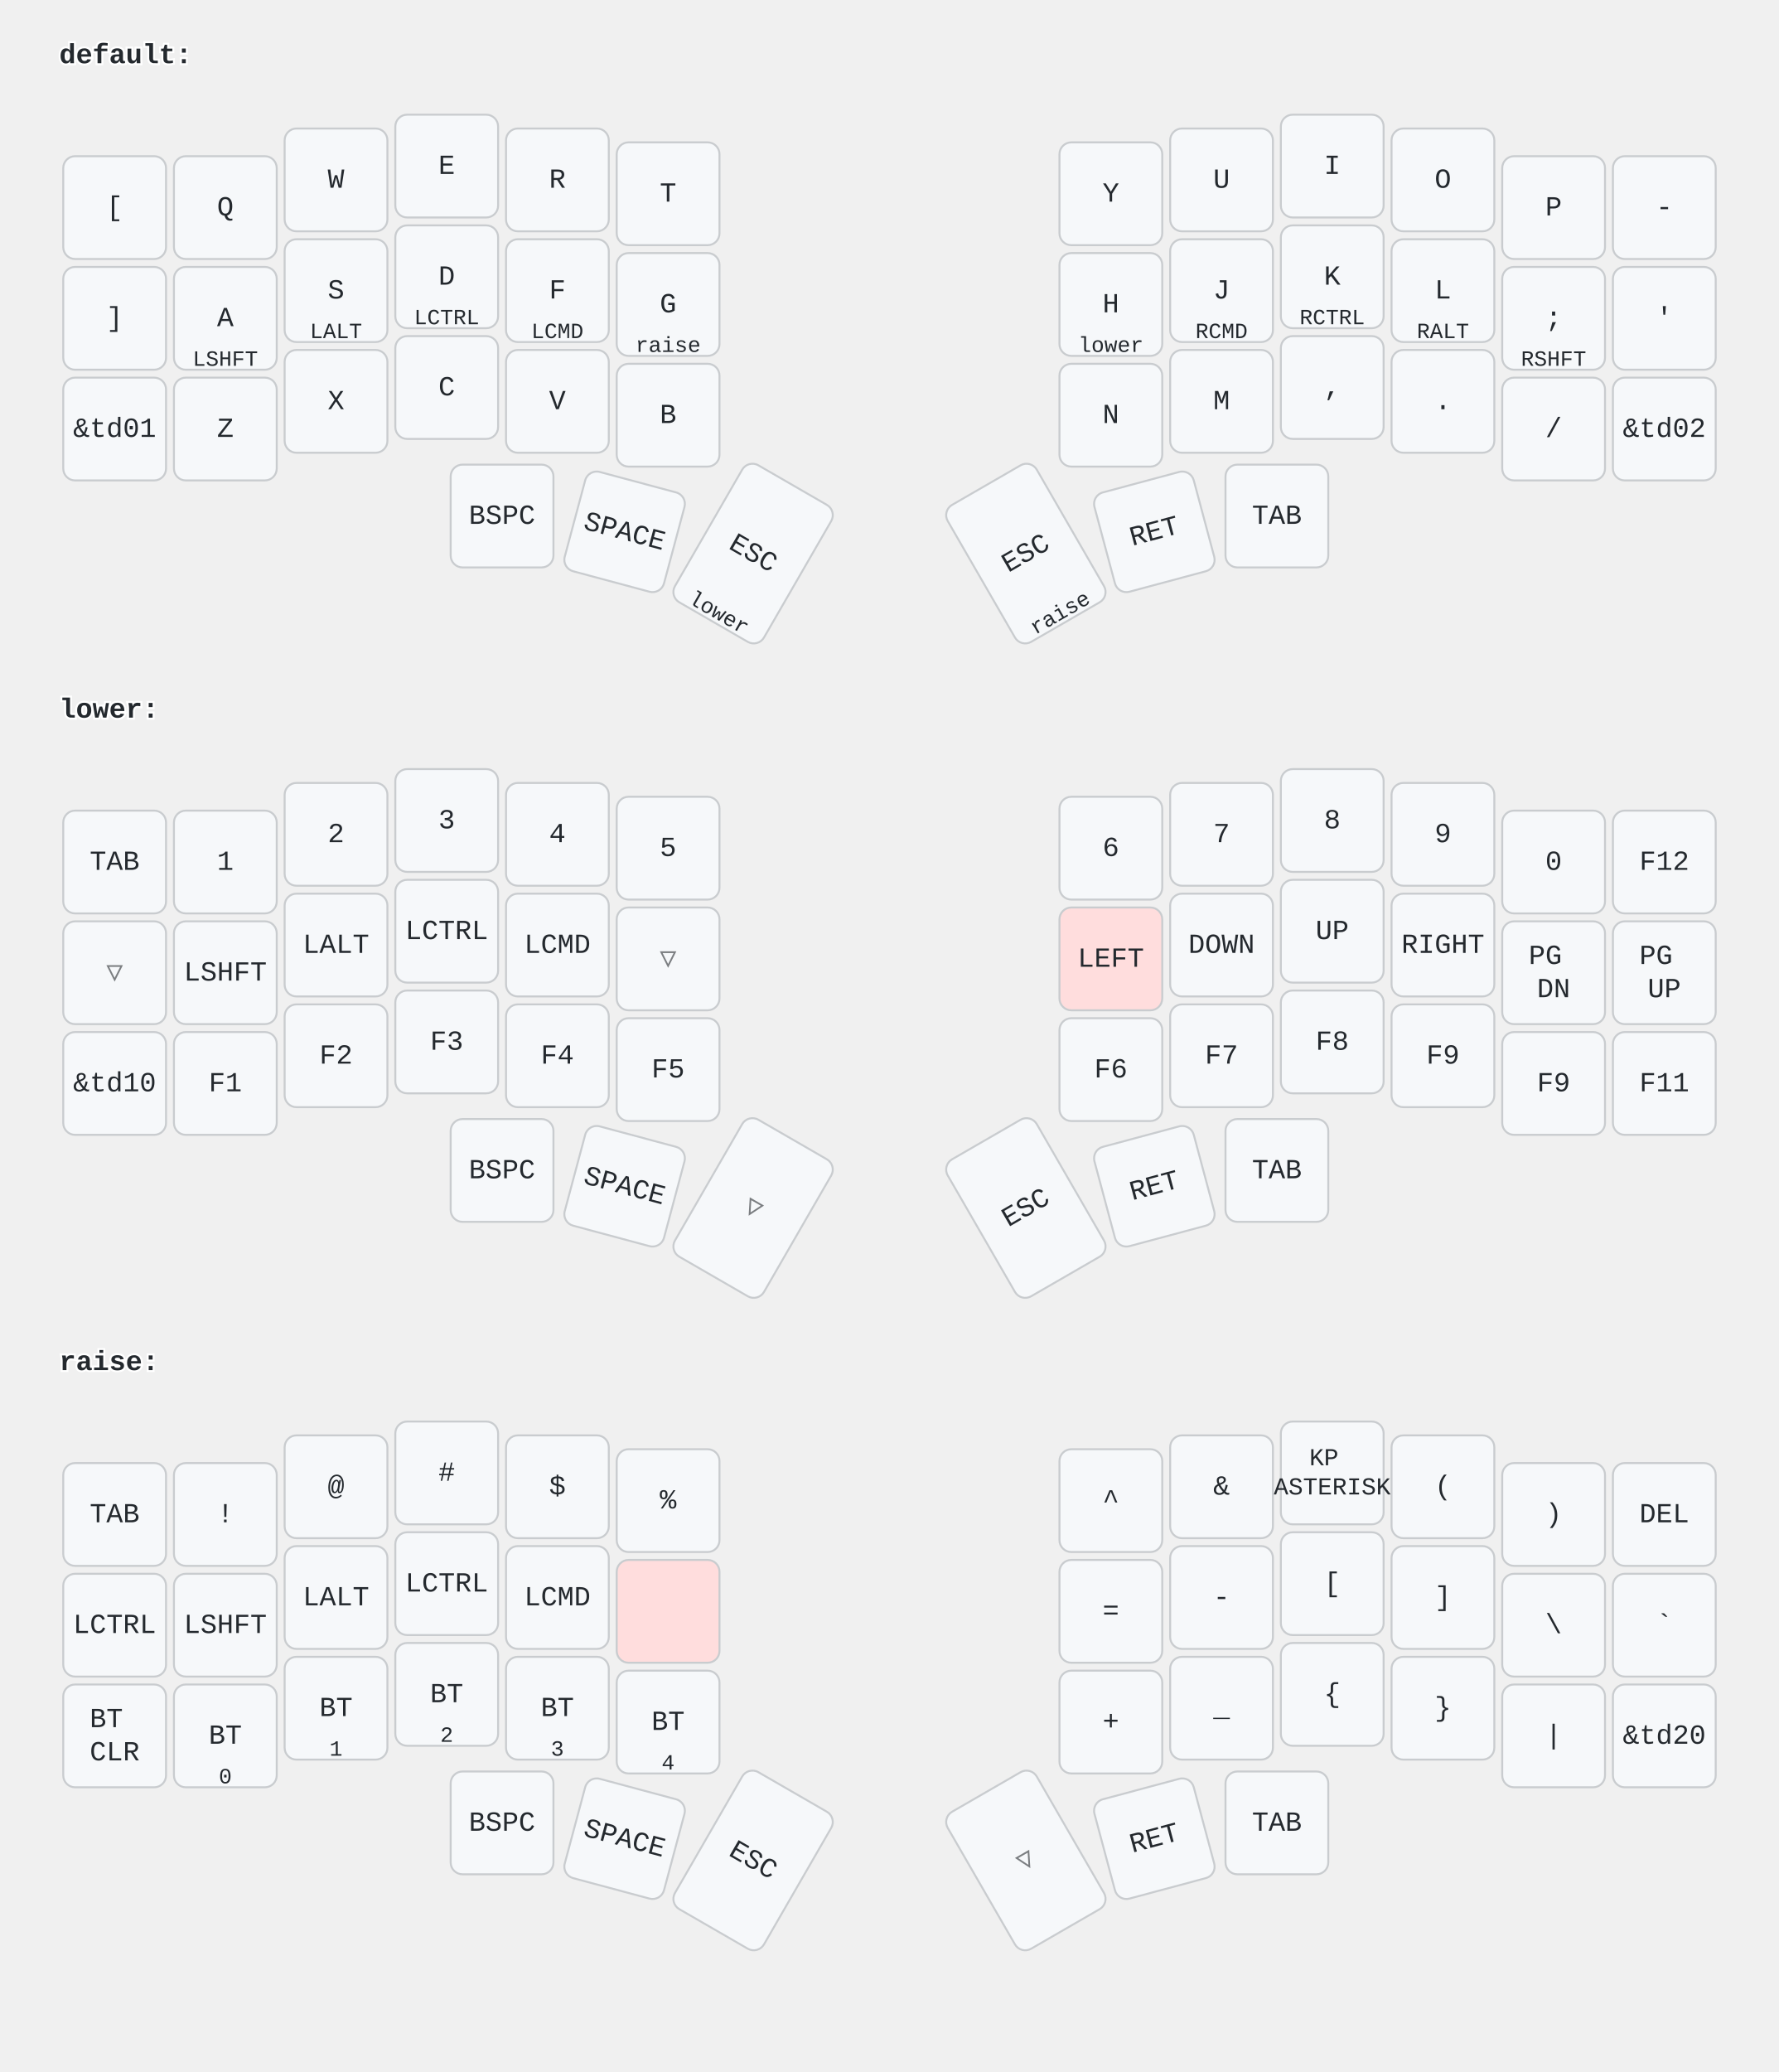
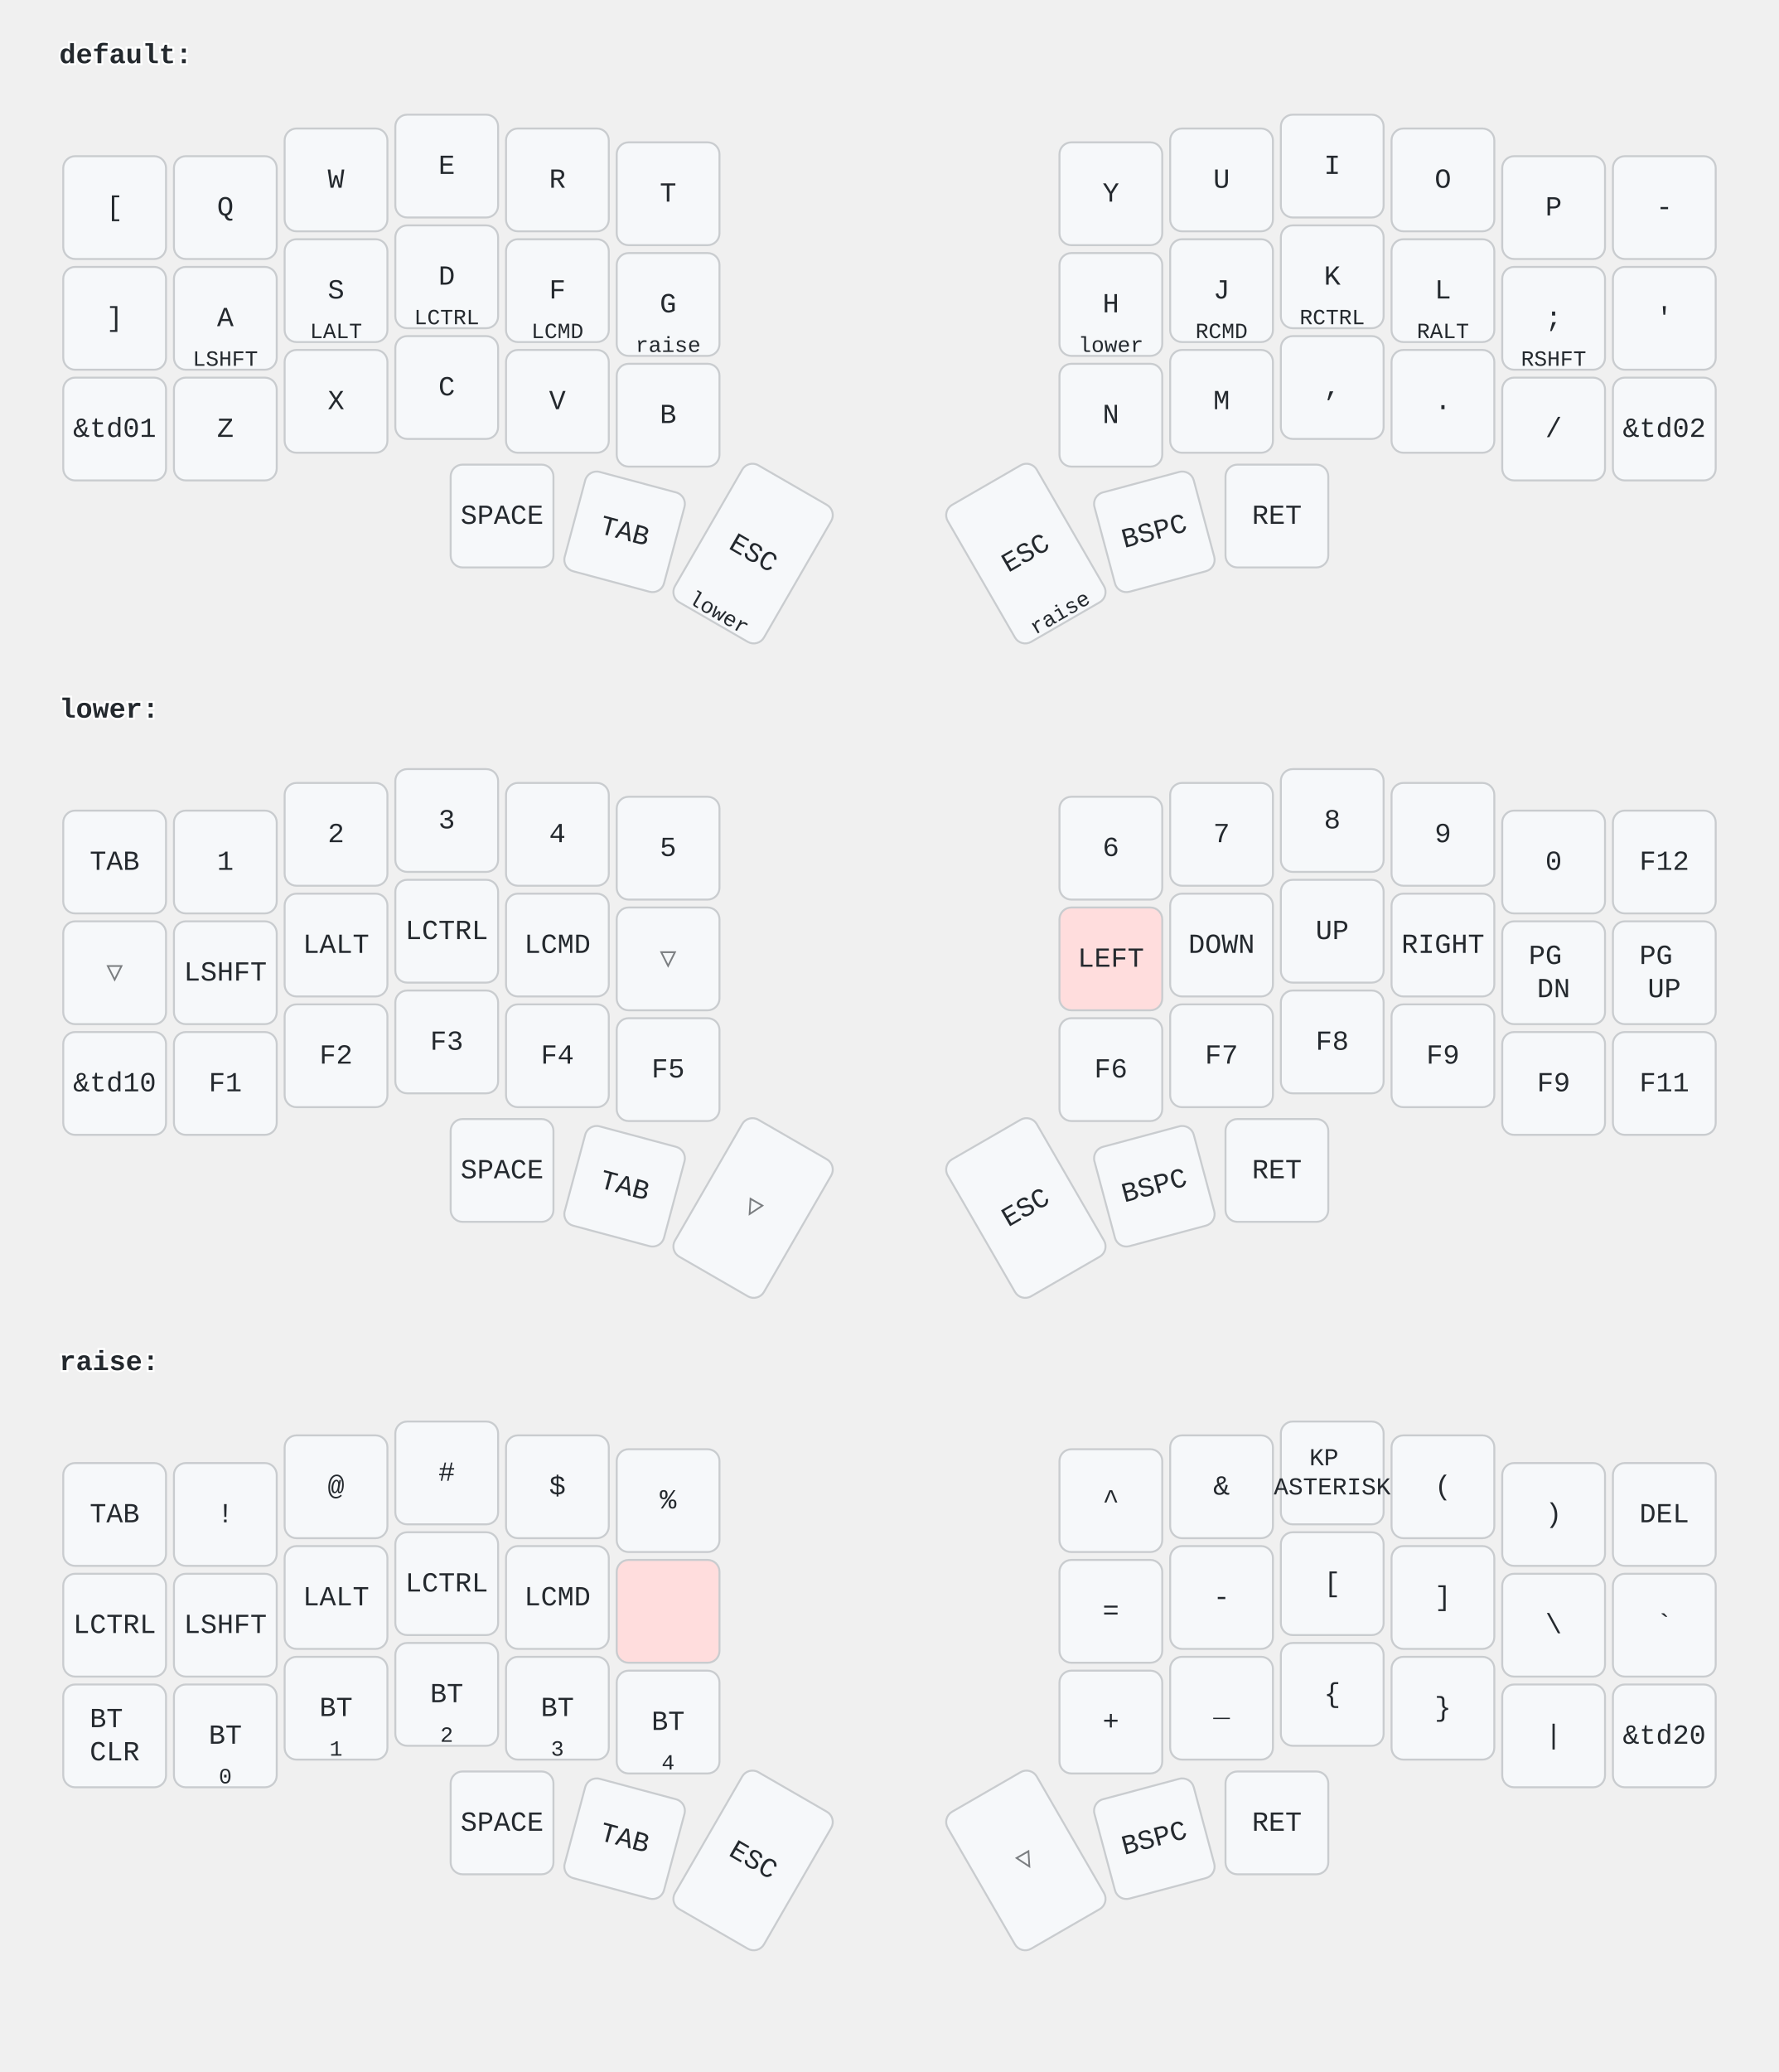
<svg xmlns="http://www.w3.org/2000/svg" width="900" height="1048" viewBox="0 0 900 1048" class="keymap">
  <style>/* inherit to force styles through use tags */
svg path {
    fill: inherit;
}

/* font and background color specifications */
svg.keymap {
    font-family: SFMono-Regular,Consolas,Liberation Mono,Menlo,monospace;
    font-size: 14px;
    font-kerning: normal;
    text-rendering: optimizeLegibility;
    fill: #24292e;
}

/* default key styling */
rect.key {
    fill: #f6f8fa;
    stroke: #c9cccf;
    stroke-width: 1;
}

/* default key side styling, only used is draw_key_sides is set */
rect.side {
    filter: brightness(90%);
}

/* color accent for combo boxes */
rect.combo, rect.combo-separate {
    fill: #cdf;
}

/* color accent for held keys */
rect.held, rect.combo.held {
    fill: #fdd;
}

/* color accent for ghost (optional) keys */
rect.ghost, rect.combo.ghost {
    stroke-dasharray: 4, 4;
    stroke-width: 2;
}

text {
    text-anchor: middle;
    dominant-baseline: middle;
}

/* styling for layer labels */
text.label {
    font-weight: bold;
    text-anchor: start;
    stroke: white;
    stroke-width: 2;
    paint-order: stroke;
}

/* styling for combo tap, and key hold/shifted label text */
text.combo, text.hold, text.shifted {
    font-size: 11px;
}

text.hold {
    text-anchor: middle;
    dominant-baseline: auto;
}

text.shifted {
    text-anchor: middle;
    dominant-baseline: hanging;
}

/* styling for hold/shifted label text in combo box */
text.combo.hold, text.combo.shifted {
    font-size: 8px;
}

/* lighter symbol for transparent keys */
text.trans {
    fill: #7b7e81;
}

/* styling for combo dendrons */
path.combo {
    stroke-width: 1;
    stroke: gray;
    fill: none;
}

/* Start Tabler Icons Cleanup */
/* cannot use height/width with glyphs */
.icon-tabler &gt; path {
    fill: inherit;
    stroke: inherit;
    stroke-width: 2;
}
/* hide tabler's default box */
.icon-tabler &gt; path[stroke="none"][fill="none"] {
    visibility: hidden;
}
/* End Tabler Icons Cleanup */
</style>
  <g transform="translate(30, 0)" class="layer-default">
    <text x="0" y="28" class="label">default:</text>
    <g transform="translate(0, 56)">
      <g transform="translate(28, 49)" class="key keypos-0">
        <rect rx="6" ry="6" x="-26" y="-26" width="52" height="52" class="key" />
        <text x="0" y="0" class="key tap">[</text>
      </g>
      <g transform="translate(84, 49)" class="key keypos-1">
        <rect rx="6" ry="6" x="-26" y="-26" width="52" height="52" class="key" />
        <text x="0" y="0" class="key tap">Q</text>
      </g>
      <g transform="translate(140, 35)" class="key keypos-2">
        <rect rx="6" ry="6" x="-26" y="-26" width="52" height="52" class="key" />
        <text x="0" y="0" class="key tap">W</text>
      </g>
      <g transform="translate(196, 28)" class="key keypos-3">
        <rect rx="6" ry="6" x="-26" y="-26" width="52" height="52" class="key" />
        <text x="0" y="0" class="key tap">E</text>
      </g>
      <g transform="translate(252, 35)" class="key keypos-4">
        <rect rx="6" ry="6" x="-26" y="-26" width="52" height="52" class="key" />
        <text x="0" y="0" class="key tap">R</text>
      </g>
      <g transform="translate(308, 42)" class="key keypos-5">
        <rect rx="6" ry="6" x="-26" y="-26" width="52" height="52" class="key" />
        <text x="0" y="0" class="key tap">T</text>
      </g>
      <g transform="translate(532, 42)" class="key keypos-6">
        <rect rx="6" ry="6" x="-26" y="-26" width="52" height="52" class="key" />
        <text x="0" y="0" class="key tap">Y</text>
      </g>
      <g transform="translate(588, 35)" class="key keypos-7">
        <rect rx="6" ry="6" x="-26" y="-26" width="52" height="52" class="key" />
        <text x="0" y="0" class="key tap">U</text>
      </g>
      <g transform="translate(644, 28)" class="key keypos-8">
        <rect rx="6" ry="6" x="-26" y="-26" width="52" height="52" class="key" />
        <text x="0" y="0" class="key tap">I</text>
      </g>
      <g transform="translate(700, 35)" class="key keypos-9">
        <rect rx="6" ry="6" x="-26" y="-26" width="52" height="52" class="key" />
        <text x="0" y="0" class="key tap">O</text>
      </g>
      <g transform="translate(756, 49)" class="key keypos-10">
        <rect rx="6" ry="6" x="-26" y="-26" width="52" height="52" class="key" />
        <text x="0" y="0" class="key tap">P</text>
      </g>
      <g transform="translate(812, 49)" class="key keypos-11">
        <rect rx="6" ry="6" x="-26" y="-26" width="52" height="52" class="key" />
        <text x="0" y="0" class="key tap">-</text>
      </g>
      <g transform="translate(28, 105)" class="key keypos-12">
        <rect rx="6" ry="6" x="-26" y="-26" width="52" height="52" class="key" />
        <text x="0" y="0" class="key tap">]</text>
      </g>
      <g transform="translate(84, 105)" class="key keypos-13">
        <rect rx="6" ry="6" x="-26" y="-26" width="52" height="52" class="key" />
        <text x="0" y="0" class="key tap">A</text>
        <text x="0" y="24" class="key hold">LSHFT</text>
      </g>
      <g transform="translate(140, 91)" class="key keypos-14">
        <rect rx="6" ry="6" x="-26" y="-26" width="52" height="52" class="key" />
        <text x="0" y="0" class="key tap">S</text>
        <text x="0" y="24" class="key hold">LALT</text>
      </g>
      <g transform="translate(196, 84)" class="key keypos-15">
        <rect rx="6" ry="6" x="-26" y="-26" width="52" height="52" class="key" />
        <text x="0" y="0" class="key tap">D</text>
        <text x="0" y="24" class="key hold">LCTRL</text>
      </g>
      <g transform="translate(252, 91)" class="key keypos-16">
        <rect rx="6" ry="6" x="-26" y="-26" width="52" height="52" class="key" />
        <text x="0" y="0" class="key tap">F</text>
        <text x="0" y="24" class="key hold">LCMD</text>
      </g>
      <g transform="translate(308, 98)" class="key keypos-17">
        <rect rx="6" ry="6" x="-26" y="-26" width="52" height="52" class="key" />
        <text x="0" y="0" class="key tap">G</text>
        <text x="0" y="24" class="key hold">raise</text>
      </g>
      <g transform="translate(532, 98)" class="key keypos-18">
        <rect rx="6" ry="6" x="-26" y="-26" width="52" height="52" class="key" />
        <text x="0" y="0" class="key tap">H</text>
        <text x="0" y="24" class="key hold">lower</text>
      </g>
      <g transform="translate(588, 91)" class="key keypos-19">
        <rect rx="6" ry="6" x="-26" y="-26" width="52" height="52" class="key" />
        <text x="0" y="0" class="key tap">J</text>
        <text x="0" y="24" class="key hold">RCMD</text>
      </g>
      <g transform="translate(644, 84)" class="key keypos-20">
        <rect rx="6" ry="6" x="-26" y="-26" width="52" height="52" class="key" />
        <text x="0" y="0" class="key tap">K</text>
        <text x="0" y="24" class="key hold">RCTRL</text>
      </g>
      <g transform="translate(700, 91)" class="key keypos-21">
        <rect rx="6" ry="6" x="-26" y="-26" width="52" height="52" class="key" />
        <text x="0" y="0" class="key tap">L</text>
        <text x="0" y="24" class="key hold">RALT</text>
      </g>
      <g transform="translate(756, 105)" class="key keypos-22">
        <rect rx="6" ry="6" x="-26" y="-26" width="52" height="52" class="key" />
        <text x="0" y="0" class="key tap">;</text>
        <text x="0" y="24" class="key hold">RSHFT</text>
      </g>
      <g transform="translate(812, 105)" class="key keypos-23">
        <rect rx="6" ry="6" x="-26" y="-26" width="52" height="52" class="key" />
        <text x="0" y="0" class="key tap">'</text>
      </g>
      <g transform="translate(28, 161)" class="key keypos-24">
        <rect rx="6" ry="6" x="-26" y="-26" width="52" height="52" class="key" />
        <text x="0" y="0" class="key tap">&amp;td01</text>
      </g>
      <g transform="translate(84, 161)" class="key keypos-25">
        <rect rx="6" ry="6" x="-26" y="-26" width="52" height="52" class="key" />
        <text x="0" y="0" class="key tap">Z</text>
      </g>
      <g transform="translate(140, 147)" class="key keypos-26">
        <rect rx="6" ry="6" x="-26" y="-26" width="52" height="52" class="key" />
        <text x="0" y="0" class="key tap">X</text>
      </g>
      <g transform="translate(196, 140)" class="key keypos-27">
        <rect rx="6" ry="6" x="-26" y="-26" width="52" height="52" class="key" />
        <text x="0" y="0" class="key tap">C</text>
      </g>
      <g transform="translate(252, 147)" class="key keypos-28">
        <rect rx="6" ry="6" x="-26" y="-26" width="52" height="52" class="key" />
        <text x="0" y="0" class="key tap">V</text>
      </g>
      <g transform="translate(308, 154)" class="key keypos-29">
        <rect rx="6" ry="6" x="-26" y="-26" width="52" height="52" class="key" />
        <text x="0" y="0" class="key tap">B</text>
      </g>
      <g transform="translate(532, 154)" class="key keypos-30">
        <rect rx="6" ry="6" x="-26" y="-26" width="52" height="52" class="key" />
        <text x="0" y="0" class="key tap">N</text>
      </g>
      <g transform="translate(588, 147)" class="key keypos-31">
        <rect rx="6" ry="6" x="-26" y="-26" width="52" height="52" class="key" />
        <text x="0" y="0" class="key tap">M</text>
      </g>
      <g transform="translate(644, 140)" class="key keypos-32">
        <rect rx="6" ry="6" x="-26" y="-26" width="52" height="52" class="key" />
        <text x="0" y="0" class="key tap">,</text>
      </g>
      <g transform="translate(700, 147)" class="key keypos-33">
        <rect rx="6" ry="6" x="-26" y="-26" width="52" height="52" class="key" />
        <text x="0" y="0" class="key tap">.</text>
      </g>
      <g transform="translate(756, 161)" class="key keypos-34">
        <rect rx="6" ry="6" x="-26" y="-26" width="52" height="52" class="key" />
        <text x="0" y="0" class="key tap">/</text>
      </g>
      <g transform="translate(812, 161)" class="key keypos-35">
        <rect rx="6" ry="6" x="-26" y="-26" width="52" height="52" class="key" />
        <text x="0" y="0" class="key tap">&amp;td02</text>
      </g>
      <g transform="translate(224, 205)" class="key keypos-36">
        <rect rx="6" ry="6" x="-26" y="-26" width="52" height="52" class="key" />
-         <text x="0" y="0" class="key tap">BSPC</text>
+         <text x="0" y="0" class="key tap">SPACE</text>
      </g>
      <g transform="translate(286, 213) rotate(15.0)" class="key keypos-37">
        <rect rx="6" ry="6" x="-26" y="-26" width="52" height="52" class="key" />
-         <text x="0" y="0" class="key tap">SPACE</text>
+         <text x="0" y="0" class="key tap">TAB</text>
      </g>
      <g transform="translate(351, 224) rotate(30.0)" class="key keypos-38">
        <rect rx="6" ry="6" x="-26" y="-40" width="52" height="80" class="key" />
        <text x="0" y="0" class="key tap">ESC</text>
        <text x="0" y="38" class="key hold">lower</text>
      </g>
      <g transform="translate(489, 224) rotate(-30.0)" class="key keypos-39">
        <rect rx="6" ry="6" x="-26" y="-40" width="52" height="80" class="key" />
        <text x="0" y="0" class="key tap">ESC</text>
        <text x="0" y="38" class="key hold">raise</text>
      </g>
      <g transform="translate(554, 213) rotate(-15.0)" class="key keypos-40">
        <rect rx="6" ry="6" x="-26" y="-26" width="52" height="52" class="key" />
+         <text x="0" y="0" class="key tap">BSPC</text>
+       </g>
+       <g transform="translate(616, 205)" class="key keypos-41">
+         <rect rx="6" ry="6" x="-26" y="-26" width="52" height="52" class="key" />
        <text x="0" y="0" class="key tap">RET</text>
-       </g>
-       <g transform="translate(616, 205)" class="key keypos-41">
-         <rect rx="6" ry="6" x="-26" y="-26" width="52" height="52" class="key" />
-         <text x="0" y="0" class="key tap">TAB</text>
      </g>
    </g>
  </g>
  <g transform="translate(30, 331)" class="layer-lower">
    <text x="0" y="28" class="label">lower:</text>
    <g transform="translate(0, 56)">
      <g transform="translate(28, 49)" class="key keypos-0">
        <rect rx="6" ry="6" x="-26" y="-26" width="52" height="52" class="key" />
        <text x="0" y="0" class="key tap">TAB</text>
      </g>
      <g transform="translate(84, 49)" class="key keypos-1">
        <rect rx="6" ry="6" x="-26" y="-26" width="52" height="52" class="key" />
        <text x="0" y="0" class="key tap">1</text>
      </g>
      <g transform="translate(140, 35)" class="key keypos-2">
        <rect rx="6" ry="6" x="-26" y="-26" width="52" height="52" class="key" />
        <text x="0" y="0" class="key tap">2</text>
      </g>
      <g transform="translate(196, 28)" class="key keypos-3">
        <rect rx="6" ry="6" x="-26" y="-26" width="52" height="52" class="key" />
        <text x="0" y="0" class="key tap">3</text>
      </g>
      <g transform="translate(252, 35)" class="key keypos-4">
        <rect rx="6" ry="6" x="-26" y="-26" width="52" height="52" class="key" />
        <text x="0" y="0" class="key tap">4</text>
      </g>
      <g transform="translate(308, 42)" class="key keypos-5">
        <rect rx="6" ry="6" x="-26" y="-26" width="52" height="52" class="key" />
        <text x="0" y="0" class="key tap">5</text>
      </g>
      <g transform="translate(532, 42)" class="key keypos-6">
        <rect rx="6" ry="6" x="-26" y="-26" width="52" height="52" class="key" />
        <text x="0" y="0" class="key tap">6</text>
      </g>
      <g transform="translate(588, 35)" class="key keypos-7">
        <rect rx="6" ry="6" x="-26" y="-26" width="52" height="52" class="key" />
        <text x="0" y="0" class="key tap">7</text>
      </g>
      <g transform="translate(644, 28)" class="key keypos-8">
        <rect rx="6" ry="6" x="-26" y="-26" width="52" height="52" class="key" />
        <text x="0" y="0" class="key tap">8</text>
      </g>
      <g transform="translate(700, 35)" class="key keypos-9">
        <rect rx="6" ry="6" x="-26" y="-26" width="52" height="52" class="key" />
        <text x="0" y="0" class="key tap">9</text>
      </g>
      <g transform="translate(756, 49)" class="key keypos-10">
        <rect rx="6" ry="6" x="-26" y="-26" width="52" height="52" class="key" />
        <text x="0" y="0" class="key tap">0</text>
      </g>
      <g transform="translate(812, 49)" class="key keypos-11">
        <rect rx="6" ry="6" x="-26" y="-26" width="52" height="52" class="key" />
        <text x="0" y="0" class="key tap">F12</text>
      </g>
      <g transform="translate(28, 105)" class="key trans keypos-12">
        <rect rx="6" ry="6" x="-26" y="-26" width="52" height="52" class="key trans" />
        <text x="0" y="0" class="key trans tap">▽</text>
      </g>
      <g transform="translate(84, 105)" class="key keypos-13">
        <rect rx="6" ry="6" x="-26" y="-26" width="52" height="52" class="key" />
        <text x="0" y="0" class="key tap">LSHFT</text>
      </g>
      <g transform="translate(140, 91)" class="key keypos-14">
        <rect rx="6" ry="6" x="-26" y="-26" width="52" height="52" class="key" />
        <text x="0" y="0" class="key tap">LALT</text>
      </g>
      <g transform="translate(196, 84)" class="key keypos-15">
        <rect rx="6" ry="6" x="-26" y="-26" width="52" height="52" class="key" />
        <text x="0" y="0" class="key tap">LCTRL</text>
      </g>
      <g transform="translate(252, 91)" class="key keypos-16">
        <rect rx="6" ry="6" x="-26" y="-26" width="52" height="52" class="key" />
        <text x="0" y="0" class="key tap">LCMD</text>
      </g>
      <g transform="translate(308, 98)" class="key trans keypos-17">
        <rect rx="6" ry="6" x="-26" y="-26" width="52" height="52" class="key trans" />
        <text x="0" y="0" class="key trans tap">▽</text>
      </g>
      <g transform="translate(532, 98)" class="key held keypos-18">
        <rect rx="6" ry="6" x="-26" y="-26" width="52" height="52" class="key held" />
        <text x="0" y="0" class="key held tap">LEFT</text>
      </g>
      <g transform="translate(588, 91)" class="key keypos-19">
        <rect rx="6" ry="6" x="-26" y="-26" width="52" height="52" class="key" />
        <text x="0" y="0" class="key tap">DOWN</text>
      </g>
      <g transform="translate(644, 84)" class="key keypos-20">
        <rect rx="6" ry="6" x="-26" y="-26" width="52" height="52" class="key" />
        <text x="0" y="0" class="key tap">UP</text>
      </g>
      <g transform="translate(700, 91)" class="key keypos-21">
        <rect rx="6" ry="6" x="-26" y="-26" width="52" height="52" class="key" />
        <text x="0" y="0" class="key tap">RIGHT</text>
      </g>
      <g transform="translate(756, 105)" class="key keypos-22">
        <rect rx="6" ry="6" x="-26" y="-26" width="52" height="52" class="key" />
        <text x="0" y="0" class="key tap">
          <tspan x="0" dy="-0.6em">PG</tspan>
          <tspan x="0" dy="1.2em">DN</tspan>
        </text>
      </g>
      <g transform="translate(812, 105)" class="key keypos-23">
        <rect rx="6" ry="6" x="-26" y="-26" width="52" height="52" class="key" />
        <text x="0" y="0" class="key tap">
          <tspan x="0" dy="-0.6em">PG</tspan>
          <tspan x="0" dy="1.2em">UP</tspan>
        </text>
      </g>
      <g transform="translate(28, 161)" class="key keypos-24">
        <rect rx="6" ry="6" x="-26" y="-26" width="52" height="52" class="key" />
        <text x="0" y="0" class="key tap">&amp;td10</text>
      </g>
      <g transform="translate(84, 161)" class="key keypos-25">
        <rect rx="6" ry="6" x="-26" y="-26" width="52" height="52" class="key" />
        <text x="0" y="0" class="key tap">F1</text>
      </g>
      <g transform="translate(140, 147)" class="key keypos-26">
        <rect rx="6" ry="6" x="-26" y="-26" width="52" height="52" class="key" />
        <text x="0" y="0" class="key tap">F2</text>
      </g>
      <g transform="translate(196, 140)" class="key keypos-27">
        <rect rx="6" ry="6" x="-26" y="-26" width="52" height="52" class="key" />
        <text x="0" y="0" class="key tap">F3</text>
      </g>
      <g transform="translate(252, 147)" class="key keypos-28">
        <rect rx="6" ry="6" x="-26" y="-26" width="52" height="52" class="key" />
        <text x="0" y="0" class="key tap">F4</text>
      </g>
      <g transform="translate(308, 154)" class="key keypos-29">
        <rect rx="6" ry="6" x="-26" y="-26" width="52" height="52" class="key" />
        <text x="0" y="0" class="key tap">F5</text>
      </g>
      <g transform="translate(532, 154)" class="key keypos-30">
        <rect rx="6" ry="6" x="-26" y="-26" width="52" height="52" class="key" />
        <text x="0" y="0" class="key tap">F6</text>
      </g>
      <g transform="translate(588, 147)" class="key keypos-31">
        <rect rx="6" ry="6" x="-26" y="-26" width="52" height="52" class="key" />
        <text x="0" y="0" class="key tap">F7</text>
      </g>
      <g transform="translate(644, 140)" class="key keypos-32">
        <rect rx="6" ry="6" x="-26" y="-26" width="52" height="52" class="key" />
        <text x="0" y="0" class="key tap">F8</text>
      </g>
      <g transform="translate(700, 147)" class="key keypos-33">
        <rect rx="6" ry="6" x="-26" y="-26" width="52" height="52" class="key" />
        <text x="0" y="0" class="key tap">F9</text>
      </g>
      <g transform="translate(756, 161)" class="key keypos-34">
        <rect rx="6" ry="6" x="-26" y="-26" width="52" height="52" class="key" />
        <text x="0" y="0" class="key tap">F9</text>
      </g>
      <g transform="translate(812, 161)" class="key keypos-35">
        <rect rx="6" ry="6" x="-26" y="-26" width="52" height="52" class="key" />
        <text x="0" y="0" class="key tap">F11</text>
      </g>
      <g transform="translate(224, 205)" class="key keypos-36">
        <rect rx="6" ry="6" x="-26" y="-26" width="52" height="52" class="key" />
-         <text x="0" y="0" class="key tap">BSPC</text>
+         <text x="0" y="0" class="key tap">SPACE</text>
      </g>
      <g transform="translate(286, 213) rotate(15.0)" class="key keypos-37">
        <rect rx="6" ry="6" x="-26" y="-26" width="52" height="52" class="key" />
-         <text x="0" y="0" class="key tap">SPACE</text>
+         <text x="0" y="0" class="key tap">TAB</text>
      </g>
      <g transform="translate(351, 224) rotate(30.0)" class="key trans keypos-38">
        <rect rx="6" ry="6" x="-26" y="-40" width="52" height="80" class="key trans" />
        <text x="0" y="0" class="key trans tap">▽</text>
      </g>
      <g transform="translate(489, 224) rotate(-30.0)" class="key keypos-39">
        <rect rx="6" ry="6" x="-26" y="-40" width="52" height="80" class="key" />
        <text x="0" y="0" class="key tap">ESC</text>
      </g>
      <g transform="translate(554, 213) rotate(-15.0)" class="key keypos-40">
        <rect rx="6" ry="6" x="-26" y="-26" width="52" height="52" class="key" />
+         <text x="0" y="0" class="key tap">BSPC</text>
+       </g>
+       <g transform="translate(616, 205)" class="key keypos-41">
+         <rect rx="6" ry="6" x="-26" y="-26" width="52" height="52" class="key" />
        <text x="0" y="0" class="key tap">RET</text>
-       </g>
-       <g transform="translate(616, 205)" class="key keypos-41">
-         <rect rx="6" ry="6" x="-26" y="-26" width="52" height="52" class="key" />
-         <text x="0" y="0" class="key tap">TAB</text>
      </g>
    </g>
  </g>
  <g transform="translate(30, 661)" class="layer-raise">
    <text x="0" y="28" class="label">raise:</text>
    <g transform="translate(0, 56)">
      <g transform="translate(28, 49)" class="key keypos-0">
        <rect rx="6" ry="6" x="-26" y="-26" width="52" height="52" class="key" />
        <text x="0" y="0" class="key tap">TAB</text>
      </g>
      <g transform="translate(84, 49)" class="key keypos-1">
        <rect rx="6" ry="6" x="-26" y="-26" width="52" height="52" class="key" />
        <text x="0" y="0" class="key tap">!</text>
      </g>
      <g transform="translate(140, 35)" class="key keypos-2">
        <rect rx="6" ry="6" x="-26" y="-26" width="52" height="52" class="key" />
        <text x="0" y="0" class="key tap">@</text>
      </g>
      <g transform="translate(196, 28)" class="key keypos-3">
        <rect rx="6" ry="6" x="-26" y="-26" width="52" height="52" class="key" />
        <text x="0" y="0" class="key tap">#</text>
      </g>
      <g transform="translate(252, 35)" class="key keypos-4">
        <rect rx="6" ry="6" x="-26" y="-26" width="52" height="52" class="key" />
        <text x="0" y="0" class="key tap">$</text>
      </g>
      <g transform="translate(308, 42)" class="key keypos-5">
        <rect rx="6" ry="6" x="-26" y="-26" width="52" height="52" class="key" />
        <text x="0" y="0" class="key tap">%</text>
      </g>
      <g transform="translate(532, 42)" class="key keypos-6">
        <rect rx="6" ry="6" x="-26" y="-26" width="52" height="52" class="key" />
        <text x="0" y="0" class="key tap">^</text>
      </g>
      <g transform="translate(588, 35)" class="key keypos-7">
        <rect rx="6" ry="6" x="-26" y="-26" width="52" height="52" class="key" />
        <text x="0" y="0" class="key tap">&amp;</text>
      </g>
      <g transform="translate(644, 28)" class="key keypos-8">
        <rect rx="6" ry="6" x="-26" y="-26" width="52" height="52" class="key" />
        <text x="0" y="0" class="key tap">
          <tspan x="0" dy="-0.6em" style="font-size: 88%">KP</tspan>
          <tspan x="0" dy="1.2em" style="font-size: 88%">ASTERISK</tspan>
        </text>
      </g>
      <g transform="translate(700, 35)" class="key keypos-9">
        <rect rx="6" ry="6" x="-26" y="-26" width="52" height="52" class="key" />
        <text x="0" y="0" class="key tap">(</text>
      </g>
      <g transform="translate(756, 49)" class="key keypos-10">
        <rect rx="6" ry="6" x="-26" y="-26" width="52" height="52" class="key" />
        <text x="0" y="0" class="key tap">)</text>
      </g>
      <g transform="translate(812, 49)" class="key keypos-11">
        <rect rx="6" ry="6" x="-26" y="-26" width="52" height="52" class="key" />
        <text x="0" y="0" class="key tap">DEL</text>
      </g>
      <g transform="translate(28, 105)" class="key keypos-12">
        <rect rx="6" ry="6" x="-26" y="-26" width="52" height="52" class="key" />
        <text x="0" y="0" class="key tap">LCTRL</text>
      </g>
      <g transform="translate(84, 105)" class="key keypos-13">
        <rect rx="6" ry="6" x="-26" y="-26" width="52" height="52" class="key" />
        <text x="0" y="0" class="key tap">LSHFT</text>
      </g>
      <g transform="translate(140, 91)" class="key keypos-14">
        <rect rx="6" ry="6" x="-26" y="-26" width="52" height="52" class="key" />
        <text x="0" y="0" class="key tap">LALT</text>
      </g>
      <g transform="translate(196, 84)" class="key keypos-15">
        <rect rx="6" ry="6" x="-26" y="-26" width="52" height="52" class="key" />
        <text x="0" y="0" class="key tap">LCTRL</text>
      </g>
      <g transform="translate(252, 91)" class="key keypos-16">
        <rect rx="6" ry="6" x="-26" y="-26" width="52" height="52" class="key" />
        <text x="0" y="0" class="key tap">LCMD</text>
      </g>
      <g transform="translate(308, 98)" class="key held keypos-17">
        <rect rx="6" ry="6" x="-26" y="-26" width="52" height="52" class="key held" />
      </g>
      <g transform="translate(532, 98)" class="key keypos-18">
        <rect rx="6" ry="6" x="-26" y="-26" width="52" height="52" class="key" />
        <text x="0" y="0" class="key tap">=</text>
      </g>
      <g transform="translate(588, 91)" class="key keypos-19">
        <rect rx="6" ry="6" x="-26" y="-26" width="52" height="52" class="key" />
        <text x="0" y="0" class="key tap">-</text>
      </g>
      <g transform="translate(644, 84)" class="key keypos-20">
        <rect rx="6" ry="6" x="-26" y="-26" width="52" height="52" class="key" />
        <text x="0" y="0" class="key tap">[</text>
      </g>
      <g transform="translate(700, 91)" class="key keypos-21">
        <rect rx="6" ry="6" x="-26" y="-26" width="52" height="52" class="key" />
        <text x="0" y="0" class="key tap">]</text>
      </g>
      <g transform="translate(756, 105)" class="key keypos-22">
        <rect rx="6" ry="6" x="-26" y="-26" width="52" height="52" class="key" />
        <text x="0" y="0" class="key tap">\</text>
      </g>
      <g transform="translate(812, 105)" class="key keypos-23">
        <rect rx="6" ry="6" x="-26" y="-26" width="52" height="52" class="key" />
        <text x="0" y="0" class="key tap">`</text>
      </g>
      <g transform="translate(28, 161)" class="key keypos-24">
        <rect rx="6" ry="6" x="-26" y="-26" width="52" height="52" class="key" />
        <text x="0" y="0" class="key tap">
          <tspan x="0" dy="-0.6em">BT</tspan>
          <tspan x="0" dy="1.2em">CLR</tspan>
        </text>
      </g>
      <g transform="translate(84, 161)" class="key keypos-25">
        <rect rx="6" ry="6" x="-26" y="-26" width="52" height="52" class="key" />
        <text x="0" y="0" class="key tap">BT</text>
        <text x="0" y="24" class="key hold">0</text>
      </g>
      <g transform="translate(140, 147)" class="key keypos-26">
        <rect rx="6" ry="6" x="-26" y="-26" width="52" height="52" class="key" />
        <text x="0" y="0" class="key tap">BT</text>
        <text x="0" y="24" class="key hold">1</text>
      </g>
      <g transform="translate(196, 140)" class="key keypos-27">
        <rect rx="6" ry="6" x="-26" y="-26" width="52" height="52" class="key" />
        <text x="0" y="0" class="key tap">BT</text>
        <text x="0" y="24" class="key hold">2</text>
      </g>
      <g transform="translate(252, 147)" class="key keypos-28">
        <rect rx="6" ry="6" x="-26" y="-26" width="52" height="52" class="key" />
        <text x="0" y="0" class="key tap">BT</text>
        <text x="0" y="24" class="key hold">3</text>
      </g>
      <g transform="translate(308, 154)" class="key keypos-29">
        <rect rx="6" ry="6" x="-26" y="-26" width="52" height="52" class="key" />
        <text x="0" y="0" class="key tap">BT</text>
        <text x="0" y="24" class="key hold">4</text>
      </g>
      <g transform="translate(532, 154)" class="key keypos-30">
        <rect rx="6" ry="6" x="-26" y="-26" width="52" height="52" class="key" />
        <text x="0" y="0" class="key tap">+</text>
      </g>
      <g transform="translate(588, 147)" class="key keypos-31">
        <rect rx="6" ry="6" x="-26" y="-26" width="52" height="52" class="key" />
        <text x="0" y="0" class="key tap">_</text>
      </g>
      <g transform="translate(644, 140)" class="key keypos-32">
        <rect rx="6" ry="6" x="-26" y="-26" width="52" height="52" class="key" />
        <text x="0" y="0" class="key tap">{</text>
      </g>
      <g transform="translate(700, 147)" class="key keypos-33">
        <rect rx="6" ry="6" x="-26" y="-26" width="52" height="52" class="key" />
        <text x="0" y="0" class="key tap">}</text>
      </g>
      <g transform="translate(756, 161)" class="key keypos-34">
        <rect rx="6" ry="6" x="-26" y="-26" width="52" height="52" class="key" />
        <text x="0" y="0" class="key tap">|</text>
      </g>
      <g transform="translate(812, 161)" class="key keypos-35">
        <rect rx="6" ry="6" x="-26" y="-26" width="52" height="52" class="key" />
        <text x="0" y="0" class="key tap">&amp;td20</text>
      </g>
      <g transform="translate(224, 205)" class="key keypos-36">
        <rect rx="6" ry="6" x="-26" y="-26" width="52" height="52" class="key" />
-         <text x="0" y="0" class="key tap">BSPC</text>
+         <text x="0" y="0" class="key tap">SPACE</text>
      </g>
      <g transform="translate(286, 213) rotate(15.0)" class="key keypos-37">
        <rect rx="6" ry="6" x="-26" y="-26" width="52" height="52" class="key" />
-         <text x="0" y="0" class="key tap">SPACE</text>
+         <text x="0" y="0" class="key tap">TAB</text>
      </g>
      <g transform="translate(351, 224) rotate(30.0)" class="key keypos-38">
        <rect rx="6" ry="6" x="-26" y="-40" width="52" height="80" class="key" />
        <text x="0" y="0" class="key tap">ESC</text>
      </g>
      <g transform="translate(489, 224) rotate(-30.0)" class="key trans keypos-39">
        <rect rx="6" ry="6" x="-26" y="-40" width="52" height="80" class="key trans" />
        <text x="0" y="0" class="key trans tap">▽</text>
      </g>
      <g transform="translate(554, 213) rotate(-15.0)" class="key keypos-40">
        <rect rx="6" ry="6" x="-26" y="-26" width="52" height="52" class="key" />
+         <text x="0" y="0" class="key tap">BSPC</text>
+       </g>
+       <g transform="translate(616, 205)" class="key keypos-41">
+         <rect rx="6" ry="6" x="-26" y="-26" width="52" height="52" class="key" />
        <text x="0" y="0" class="key tap">RET</text>
-       </g>
-       <g transform="translate(616, 205)" class="key keypos-41">
-         <rect rx="6" ry="6" x="-26" y="-26" width="52" height="52" class="key" />
-         <text x="0" y="0" class="key tap">TAB</text>
      </g>
    </g>
  </g>
</svg>
